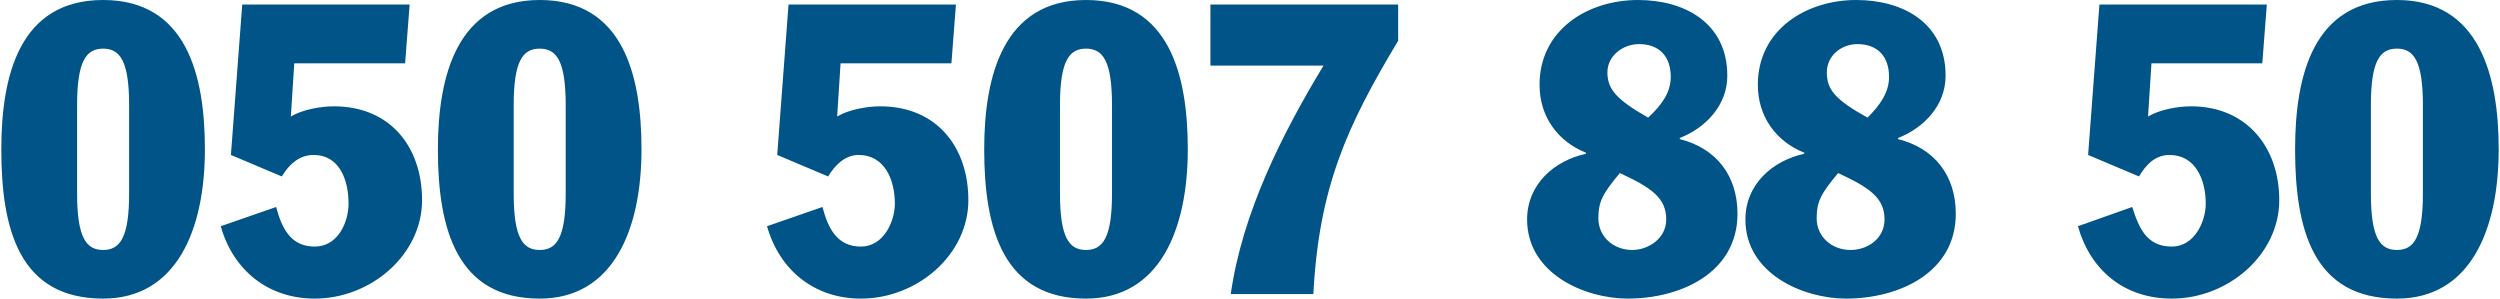
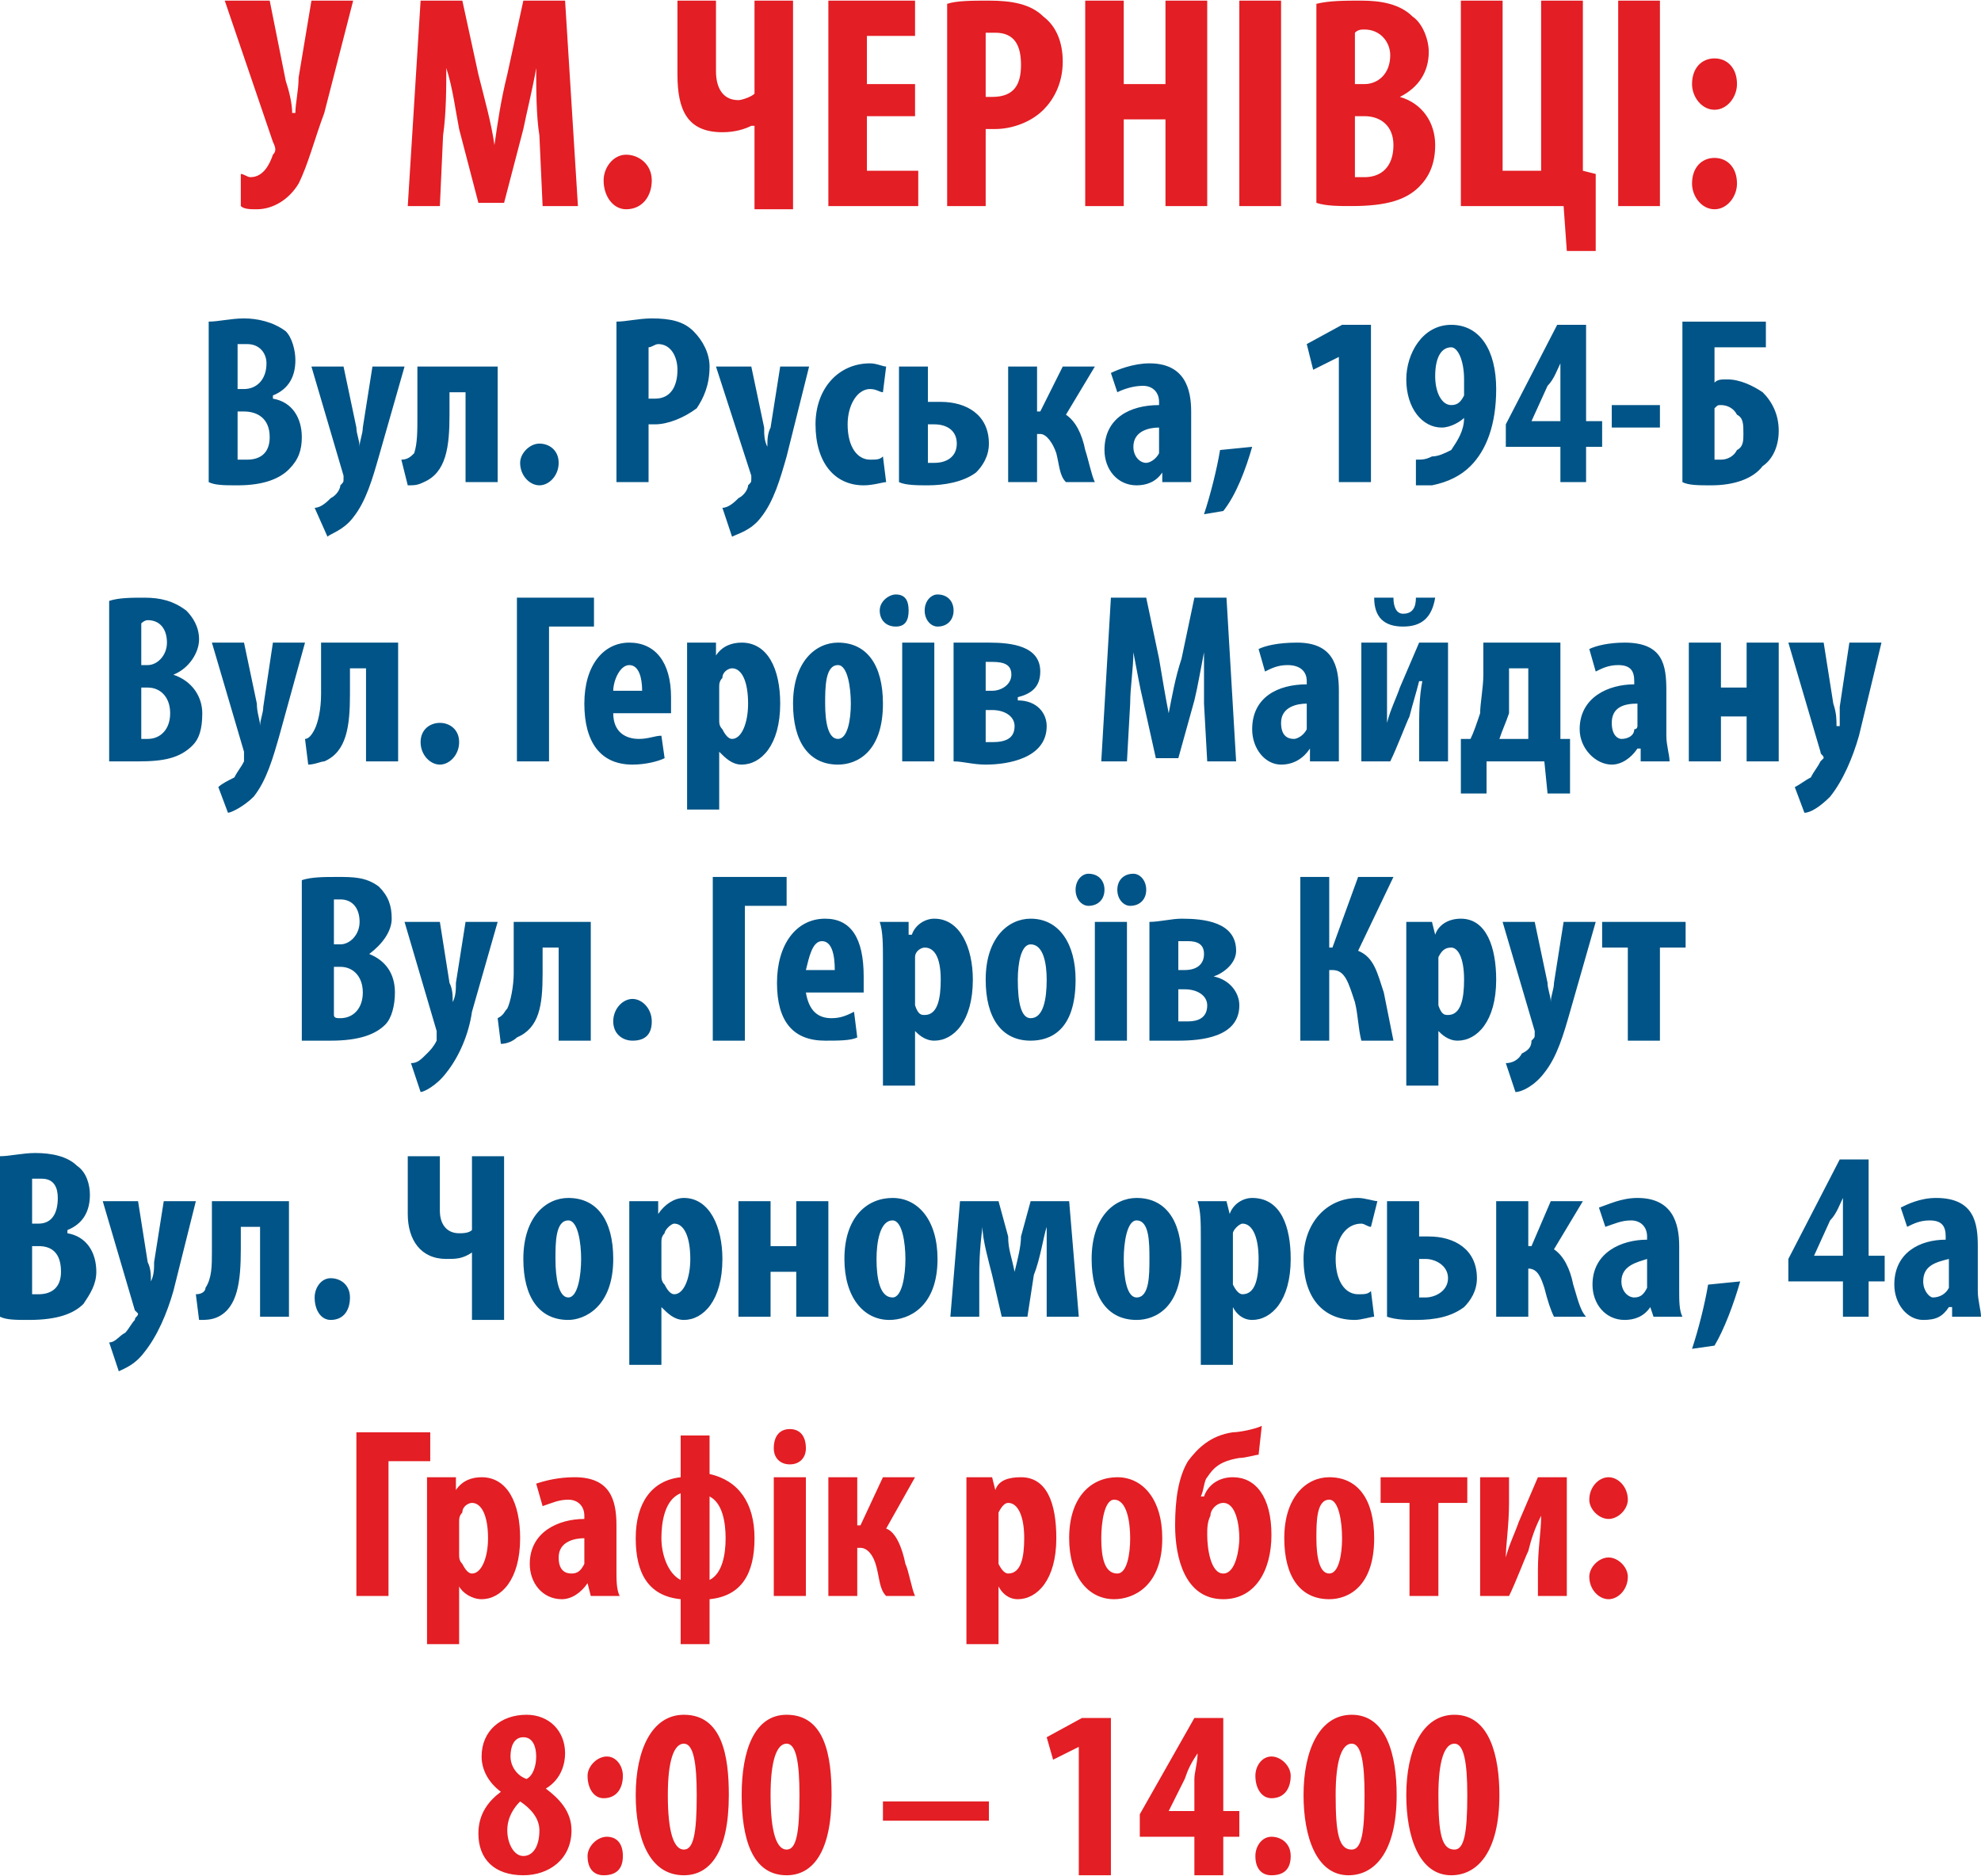
- <svg xmlns="http://www.w3.org/2000/svg" xml:space="preserve" width="51.884mm" height="6.197mm" version="1.1" style="shape-rendering:geometricPrecision; text-rendering:geometricPrecision; image-rendering:optimizeQuality; fill-rule:evenodd; clip-rule:evenodd" viewBox="0 0 2208 264">
+ <svg xmlns="http://www.w3.org/2000/svg" xml:space="preserve" width="34.658mm" height="32.826mm" version="1.1" style="shape-rendering:geometricPrecision; text-rendering:geometricPrecision; image-rendering:optimizeQuality; fill-rule:evenodd; clip-rule:evenodd" viewBox="0 0 617 584">
  <defs>
    <style type="text/css">
   
-     .fil0 {fill:#005487;fill-rule:nonzero}
+     .fil0 {fill:#E31E24;fill-rule:nonzero}
+     .fil1 {fill:#005487;fill-rule:nonzero}
   
  </style>
  </defs>
  <g id="Слой_x0020_1">
-     <path class="fil0" d="M0 132c0,71 16,132 90,132 65,0 90,-61 90,-132 0,-65 -16,-132 -90,-132 -74,0 -90,67 -90,132zm90 -89c15,0 23,11 23,50l0 78c0,39 -8,50 -23,50 -15,0 -23,-11 -23,-50l0 -78c0,-39 8,-50 23,-50zm113 94l45 19c6,-10 15,-19 28,-19 23,0 31,22 31,43 0,16 -9,38 -30,38 -21,0 -29,-16 -34,-35l-49 17c11,39 42,64 83,64 50,0 95,-39 95,-87 0,-47 -28,-83 -78,-83 -12,0 -28,3 -38,9l3 -47 98 0 4 -52 -148 0 -10 133 0 0zm183 -5c0,71 17,132 90,132 65,0 90,-61 90,-132 0,-65 -16,-132 -90,-132 -73,0 -90,67 -90,132zm90 -89c15,0 23,11 23,50l0 78c0,39 -8,50 -23,50 -15,0 -23,-11 -23,-50l0 -78c0,-39 8,-50 23,-50zm210 94l45 19c6,-10 15,-19 27,-19 23,0 32,22 32,43 0,16 -10,38 -30,38 -21,0 -29,-16 -34,-35l-49 17c11,39 42,64 83,64 50,0 95,-39 95,-87 0,-47 -28,-83 -78,-83 -12,0 -28,3 -38,9l3 -47 98 0 4 -52 -148 0 -10 133 0 0zm183 -5c0,71 17,132 90,132 65,0 90,-61 90,-132 0,-65 -16,-132 -90,-132 -73,0 -90,67 -90,132zm90 -89c15,0 23,11 23,50l0 78c0,39 -8,50 -23,50 -15,0 -23,-11 -23,-50l0 -78c0,-39 8,-50 23,-50zm110 15l100 0c-37,61 -72,131 -82,202l73 0c5,-95 30,-149 75,-224l0 -32 -166 0 0 54 0 0zm373 163c-17,0 -30,-12 -30,-28 0,-15 4,-22 19,-40 28,13 41,22 41,41 0,17 -16,27 -30,27l0 0zm6 -182c18,0 28,11 28,29 0,13 -7,24 -20,36 -28,-16 -36,-25 -36,-40 0,-15 14,-25 28,-25l0 0zm-1 -39c-44,0 -87,26 -87,75 0,28 16,50 41,60l0 1c-28,6 -52,27 -52,58 0,48 51,70 89,70 47,0 97,-23 97,-75 0,-34 -19,-58 -51,-66l0 -1c23,-9 42,-29 42,-55 0,-47 -38,-67 -79,-67l0 0zm188 221c-17,0 -30,-12 -30,-28 0,-15 4,-22 19,-40 28,13 41,22 41,41 0,17 -15,27 -30,27l0 0zm6 -182c18,0 28,11 28,29 0,13 -7,24 -19,36 -29,-16 -36,-25 -36,-40 0,-15 13,-25 27,-25l0 0zm-1 -39c-44,0 -87,26 -87,75 0,28 16,50 41,60l0 1c-28,6 -52,27 -52,58 0,48 51,70 89,70 47,0 97,-23 97,-75 0,-34 -19,-58 -51,-66l0 -1c23,-9 42,-29 42,-55 0,-47 -38,-67 -79,-67l0 0zm205 137l45 19c6,-10 14,-19 27,-19 23,0 32,22 32,43 0,16 -10,38 -30,38 -22,0 -29,-16 -35,-35l-48 17c11,39 41,64 83,64 50,0 95,-39 95,-87 0,-47 -29,-83 -78,-83 -12,0 -28,3 -38,9l3 -47 98 0 4 -52 -148 0 -10 133 0 0zm183 -5c0,71 16,132 90,132 65,0 90,-61 90,-132 0,-65 -17,-132 -90,-132 -74,0 -90,67 -90,132zm90 -89c15,0 23,11 23,50l0 78c0,39 -8,50 -23,50 -15,0 -23,-11 -23,-50l0 -78c0,-39 8,-50 23,-50z" />
+     <g id="_666767104">
+       <path class="fil0" d="M70 0l15 44c1,2 1,3 0,4 -1,3 -3,7 -7,7 -1,0 -2,-1 -3,-1l0 10c1,1 3,1 5,1 5,0 10,-3 13,-8 3,-6 5,-14 8,-22l9 -35 -13 0 -4 24c0,4 -1,8 -1,11l-1 0c0,-3 -1,-7 -2,-10l-5 -25 -14 0zm99 64l11 0 -4 -64 -13 0 -5 23c-2,8 -3,15 -4,22l0 0c-1,-7 -3,-14 -5,-22l-5 -23 -13 0 -4 64 10 0 1 -22c1,-7 1,-15 1,-21l0 0c2,6 3,14 4,19l6 23 8 0 6 -23c1,-5 3,-13 4,-19l0 0c0,6 0,15 1,21l1 22zm26 1c5,0 8,-4 8,-9 0,-5 -4,-8 -8,-8 -4,0 -7,4 -7,8 0,5 3,9 7,9zm16 -65l0 23c0,11 3,18 14,18 4,0 7,-1 9,-2l1 0 0 26 12 0 0 -65 -12 0 0 29c-1,1 -4,2 -5,2 -5,0 -7,-4 -7,-9l0 -22 -12 0zm74 26l-15 0 0 -15 15 0 0 -11 -27 0 0 64 28 0 0 -11 -16 0 0 -17 15 0 0 -10zm10 38l12 0 0 -24c1,0 2,0 3,0 5,0 11,-2 15,-6 3,-3 6,-8 6,-15 0,-6 -2,-11 -6,-14 -4,-4 -10,-5 -17,-5 -5,0 -10,0 -13,1l0 63zm12 -54c1,0 2,0 3,0 6,0 8,4 8,10 0,6 -2,10 -9,10 0,0 -1,0 -2,0l0 -20zm31 -10l0 64 12 0 0 -27 13 0 0 27 13 0 0 -64 -13 0 0 26 -13 0 0 -26 -12 0zm48 0l0 64 13 0 0 -64 -13 0zm24 63c3,1 7,1 11,1 11,0 17,-2 21,-6 3,-3 5,-7 5,-13 0,-7 -4,-13 -11,-15l0 0c6,-3 9,-8 9,-14 0,-4 -2,-9 -5,-11 -4,-4 -10,-5 -16,-5 -5,0 -10,0 -14,1l0 62zm12 -53c1,-1 2,-1 3,-1 5,0 8,4 8,8 0,6 -4,9 -8,9l-3 0 0 -16zm0 26l3 0c5,0 9,3 9,9 0,7 -4,10 -9,10 -1,0 -2,0 -3,0l0 -19zm33 -36l0 64 32 0 1 14 9 0 0 -24 -4 -1 0 -53 -13 0 0 53 -12 0 0 -53 -13 0zm49 0l0 64 13 0 0 -64 -13 0zm30 34c4,0 7,-4 7,-8 0,-5 -3,-8 -7,-8 -4,0 -7,3 -7,8 0,4 3,8 7,8zm0 31c4,0 7,-4 7,-8 0,-5 -3,-8 -7,-8 -4,0 -7,3 -7,8 0,4 3,8 7,8zm-423 381l0 51 10 0 0 -42 13 0 0 -9 -23 0zm22 66l10 0 0 -18 0 0c1,2 4,4 7,4 6,0 12,-6 12,-19 0,-11 -4,-19 -12,-19 -3,0 -6,1 -8,4l0 0 0 -4 -9 0c0,4 0,7 0,12l0 40zm10 -38c0,-1 0,-2 1,-3 0,-2 2,-3 3,-3 3,0 5,4 5,11 0,6 -2,11 -5,11 -1,0 -2,-1 -3,-3 -1,-1 -1,-2 -1,-3l0 -10zm49 1c0,-8 -2,-15 -13,-15 -5,0 -9,1 -12,2l2 7c3,-1 5,-2 8,-2 3,0 5,2 5,5l0 1c-8,0 -17,4 -17,14 0,6 4,11 10,11 3,0 6,-2 8,-5l0 0 1 4 9 0c-1,-2 -1,-5 -1,-8l0 -14zm-10 11c0,0 0,1 0,1 -1,2 -2,3 -4,3 -2,0 -4,-1 -4,-5 0,-5 5,-6 8,-6l0 7zm30 -39l0 13c-9,1 -14,8 -14,19 0,11 4,18 14,19l0 14 9 0 0 -14c10,-1 14,-8 14,-19 0,-11 -5,-18 -14,-20l0 -12 -9 0zm0 45c-4,-2 -6,-8 -6,-13 0,-5 1,-12 6,-14l0 27zm9 -26c4,2 5,8 5,13 0,5 -1,11 -5,13l0 -26zm30 31l0 -37 -10 0 0 37 10 0zm-5 -52c-3,0 -5,2 -5,6 0,3 2,5 5,5 3,0 5,-2 5,-5 0,-4 -2,-6 -5,-6zm12 15l0 37 9 0 0 -15 1 0c2,0 4,2 5,6 1,4 1,7 3,9l9 0c-1,-2 -2,-8 -3,-10 -1,-5 -3,-10 -6,-11l9 -16 -10 0 -7 15 -1 0 0 -15 -9 0zm43 52l10 0 0 -18 0 0c1,2 3,4 6,4 6,0 12,-6 12,-19 0,-11 -3,-19 -11,-19 -4,0 -7,1 -8,4l0 0 -1 -4 -8 0c0,4 0,7 0,12l0 40zm10 -38c0,-1 0,-2 0,-3 1,-2 2,-3 3,-3 3,0 5,4 5,11 0,6 -1,11 -5,11 -1,0 -2,-1 -3,-3 0,-1 0,-2 0,-3l0 -10zm37 -14c-8,0 -15,6 -15,19 0,12 6,19 14,19 6,0 15,-4 15,-19 0,-12 -6,-19 -14,-19zm-1 7c4,0 5,7 5,12 0,5 -1,11 -4,11 -4,0 -5,-5 -5,-11 0,-5 1,-12 4,-12zm46 -23c-2,1 -7,2 -9,2 -7,1 -11,5 -14,9 -3,5 -4,12 -4,20 0,10 3,23 15,23 10,0 15,-9 15,-20 0,-12 -5,-18 -12,-18 -5,0 -8,3 -9,6l-1 0c1,-2 1,-5 2,-6 2,-3 4,-5 10,-6 2,0 5,-1 6,-1l1 -9zm-7 35c0,3 -1,11 -5,11 -4,0 -5,-8 -5,-12 0,-2 0,-4 1,-6 0,-2 2,-4 4,-4 4,0 5,7 5,11zm28 -19c-7,0 -14,6 -14,19 0,12 5,19 14,19 6,0 14,-4 14,-19 0,-12 -5,-19 -14,-19zm0 7c3,0 4,7 4,12 0,5 -1,11 -4,11 -3,0 -4,-5 -4,-11 0,-5 0,-12 4,-12zm16 -7l0 8 9 0 0 29 9 0 0 -29 9 0 0 -8 -27 0zm31 0l0 37 9 0c2,-4 5,-12 6,-14 1,-4 2,-7 4,-11l0 0c0,5 -1,10 -1,17l0 8 9 0 0 -37 -9 0 -6 14c-1,3 -3,7 -4,11l0 0c0,-4 1,-10 1,-17l0 -8 -9 0zm40 13c3,0 6,-3 6,-6 0,-4 -3,-7 -6,-7 -3,0 -6,3 -6,7 0,3 3,6 6,6zm0 25c3,0 6,-3 6,-7 0,-3 -3,-6 -6,-6 -3,0 -6,3 -6,6 0,4 3,7 6,7zm-345 60c-4,3 -7,7 -7,13 0,8 5,13 14,13 8,0 15,-5 15,-14 0,-6 -4,-10 -8,-13l0 0c5,-3 6,-8 6,-11 0,-7 -5,-12 -12,-12 -8,0 -14,5 -14,13 0,4 2,8 6,11l0 0zm7 20c-3,0 -5,-4 -5,-8 0,-4 2,-7 4,-9 3,2 6,5 6,9 0,5 -2,8 -5,8zm0 -37c3,0 4,3 4,6 0,3 -1,6 -3,7 -3,-1 -5,-4 -5,-7 0,-3 1,-6 4,-6zm25 19c4,0 6,-3 6,-7 0,-3 -2,-6 -5,-6 -3,0 -6,3 -6,6 0,4 2,7 5,7zm0 24c4,0 6,-2 6,-6 0,-4 -2,-6 -5,-6 -3,0 -6,3 -6,6 0,4 2,6 5,6zm25 -50c-10,0 -15,11 -15,25 0,13 4,25 15,25 8,0 14,-7 14,-25 0,-12 -2,-25 -14,-25zm0 9c3,0 4,6 4,16 0,12 -1,17 -4,17 -3,0 -5,-5 -5,-17 0,-11 2,-16 5,-16zm32 -9c-10,0 -14,11 -14,25 0,13 3,25 14,25 8,0 14,-7 14,-25 0,-12 -2,-25 -14,-25zm0 9c3,0 4,6 4,16 0,12 -1,17 -4,17 -3,0 -5,-5 -5,-17 0,-11 2,-16 5,-16zm30 18l0 6 33 0 0 -6 -33 0zm61 23l10 0 0 -49 -9 0 -11 6 2 7 8 -4 0 0 0 40zm45 0l0 -12 5 0 0 -8 -5 0 0 -29 -9 0 -17 30 0 7 17 0 0 12 9 0zm-17 -20l0 0 5 -10c1,-3 2,-5 4,-8l0 0c0,3 -1,6 -1,8l0 10 -8 0zm32 -4c4,0 6,-3 6,-7 0,-3 -3,-6 -6,-6 -3,0 -5,3 -5,6 0,4 2,7 5,7zm0 24c4,0 6,-2 6,-6 0,-4 -3,-6 -6,-6 -3,0 -5,3 -5,6 0,4 2,6 5,6zm25 -50c-10,0 -15,11 -15,25 0,13 4,25 14,25 8,0 15,-7 15,-25 0,-12 -3,-25 -14,-25zm0 9c3,0 4,6 4,16 0,12 -1,17 -4,17 -4,0 -5,-5 -5,-17 0,-11 2,-16 5,-16zm32 -9c-10,0 -15,11 -15,25 0,13 4,25 14,25 8,0 15,-7 15,-25 0,-12 -3,-25 -14,-25zm0 9c3,0 4,6 4,16 0,12 -1,17 -4,17 -4,0 -5,-5 -5,-17 0,-11 2,-16 5,-16z" />
+       <path class="fil1" d="M65 150c2,1 5,1 9,1 8,0 13,-2 16,-5 3,-3 4,-6 4,-10 0,-6 -3,-11 -9,-12l0 -1c5,-2 7,-6 7,-11 0,-3 -1,-7 -3,-9 -4,-3 -9,-4 -13,-4 -4,0 -8,1 -11,1l0 50zm9 -43c1,0 2,0 3,0 4,0 6,3 6,6 0,5 -3,8 -7,8l-2 0 0 -14zm0 21l2 0c4,0 8,2 8,8 0,5 -3,7 -7,7 -1,0 -2,0 -3,0l0 -15zm23 -14l10 34c0,0 0,1 0,1 0,1 0,1 -1,2 0,1 -1,3 -3,4 -1,1 -3,3 -5,3l4 9c1,-1 5,-2 8,-6 4,-5 6,-12 8,-19l8 -28 -10 0 -3 19c0,2 -1,4 -1,6l0 0c0,-2 -1,-4 -1,-6l-4 -19 -10 0zm33 0l0 16c0,4 0,8 -1,11 -1,1 -2,2 -4,2l2 8c2,0 3,0 5,-1 7,-3 8,-11 8,-21l0 -7 5 0 0 28 10 0 0 -36 -25 0zm38 37c3,0 6,-3 6,-7 0,-4 -3,-6 -6,-6 -3,0 -6,3 -6,6 0,4 3,7 6,7zm24 -1l10 0 0 -18c1,0 1,0 2,0 4,0 9,-2 13,-5 2,-3 4,-7 4,-13 0,-4 -2,-8 -5,-11 -3,-3 -7,-4 -13,-4 -4,0 -8,1 -11,1l0 50zm10 -42c1,0 2,-1 3,-1 4,0 6,4 6,8 0,5 -2,9 -7,9 -1,0 -1,0 -2,0l0 -16zm21 6l11 34c0,0 0,1 0,1 0,1 0,1 -1,2 0,1 -1,3 -3,4 -1,1 -3,3 -5,3l3 9c2,-1 6,-2 9,-6 4,-5 6,-12 8,-19l7 -28 -9 0 -3 19c-1,2 -1,4 -1,6l0 0c-1,-2 -1,-4 -1,-6l-4 -19 -11 0zm52 28c-1,1 -2,1 -4,1 -4,0 -7,-4 -7,-11 0,-6 3,-11 7,-11 2,0 3,1 4,1l1 -8c-1,0 -3,-1 -5,-1 -10,0 -17,8 -17,19 0,12 6,19 15,19 3,0 6,-1 7,-1l-1 -8zm5 -28l0 36c2,1 6,1 9,1 5,0 11,-1 15,-4 2,-2 4,-5 4,-9 0,-9 -7,-13 -15,-13 -1,0 -2,0 -4,0l0 -11 -9 0zm9 18c1,0 2,0 2,0 4,0 7,2 7,6 0,4 -3,6 -7,6 0,0 -1,0 -2,0l0 -12zm25 -18l0 36 9 0 0 -15 1 0c2,0 4,3 5,6 1,4 1,7 3,9l9 0c-1,-2 -2,-7 -3,-10 -1,-5 -3,-9 -6,-11l9 -15 -10 0 -7 14 -1 0 0 -14 -9 0zm57 14c0,-7 -2,-15 -13,-15 -5,0 -10,2 -12,3l2 6c2,-1 5,-2 8,-2 3,0 5,2 5,5l0 1c-9,0 -17,4 -17,14 0,6 4,11 10,11 3,0 6,-1 8,-4l0 0 0 3 9 0c0,-2 0,-5 0,-8l0 -14zm-10 11c0,1 0,1 0,2 -1,2 -3,3 -4,3 -2,0 -4,-2 -4,-5 0,-5 5,-6 8,-6l0 6zm20 20c4,-5 7,-13 9,-20l-10 1c-1,6 -3,14 -5,20l6 -1zm36 -9l10 0 0 -49 -9 0 -11 6 2 8 8 -4 0 0 0 39zm24 1c2,0 3,0 5,0 5,-1 9,-3 12,-6 5,-5 8,-13 8,-24 0,-12 -5,-20 -14,-20 -9,0 -14,9 -14,17 0,9 5,15 11,15 3,0 6,-2 7,-3l0 0c0,4 -2,7 -4,10 -2,1 -4,2 -6,2 -2,1 -3,1 -5,1l0 8zm11 -43c2,0 4,4 4,10 0,3 0,4 0,5 -1,2 -2,3 -4,3 -3,0 -5,-4 -5,-9 0,-6 2,-9 5,-9zm42 42l0 -11 5 0 0 -8 -5 0 0 -30 -9 0 -16 31 0 7 17 0 0 11 8 0zm-17 -19l0 0 5 -11c2,-2 3,-5 4,-7l0 0c0,2 0,5 0,8l0 10 -9 0zm25 -5l0 7 15 0 0 -7 -15 0zm22 -26l0 50c2,1 5,1 9,1 7,0 13,-2 16,-6 3,-2 5,-6 5,-11 0,-5 -2,-9 -5,-12 -3,-2 -7,-4 -11,-4 -2,0 -3,0 -4,1l0 -11 16 0 0 -8 -26 0zm10 27c1,-1 1,-1 2,-1 2,0 4,1 5,3 2,1 2,3 2,6 0,2 0,4 -2,5 -1,2 -3,3 -5,3 -1,0 -1,0 -2,0l0 -16zm-500 110c2,0 5,0 9,0 8,0 13,-1 17,-5 2,-2 3,-5 3,-10 0,-5 -3,-10 -9,-12l0 0c5,-2 8,-7 8,-11 0,-4 -2,-7 -4,-9 -4,-3 -8,-4 -13,-4 -4,0 -8,0 -11,1l0 50zm10 -43c0,0 1,-1 2,-1 4,0 6,3 6,7 0,4 -3,7 -6,7l-2 0 0 -13zm0 20l2 0c4,0 7,3 7,8 0,5 -3,8 -7,8 -1,0 -2,0 -2,0l0 -16zm22 -14l10 34c0,1 0,1 0,2 0,0 0,1 0,1 -1,2 -2,3 -3,5 -2,1 -4,2 -5,3l3 8c1,0 5,-2 8,-5 4,-5 6,-12 8,-19l8 -29 -10 0 -3 20c0,2 -1,4 -1,6l0 0c0,-2 -1,-4 -1,-7l-4 -19 -10 0zm34 0l0 16c0,5 -1,9 -2,11 -1,2 -2,3 -3,3l1 8c2,0 4,-1 5,-1 7,-3 8,-11 8,-21l0 -8 5 0 0 29 10 0 0 -37 -24 0zm37 38c3,0 6,-3 6,-7 0,-4 -3,-6 -6,-6 -3,0 -6,2 -6,6 0,4 3,7 6,7zm24 -52l0 51 10 0 0 -42 14 0 0 -9 -24 0zm48 36c0,-1 0,-2 0,-5 0,-11 -5,-17 -13,-17 -8,0 -14,7 -14,19 0,12 5,19 15,19 4,0 8,-1 10,-2l-1 -7c-2,0 -4,1 -7,1 -4,0 -8,-2 -8,-8l18 0zm-18 -7c0,-3 2,-8 5,-8 3,0 4,4 4,8l-9 0zm23 37l10 0 0 -18 0 0c2,2 4,4 7,4 6,0 12,-6 12,-19 0,-11 -4,-19 -12,-19 -3,0 -6,1 -8,4l0 0 0 -4 -9 0c0,4 0,7 0,12l0 40zm10 -38c0,-1 0,-2 1,-3 0,-2 2,-3 3,-3 3,0 5,4 5,11 0,6 -2,11 -5,11 -1,0 -2,-1 -3,-3 -1,-1 -1,-2 -1,-3l0 -10zm37 -14c-7,0 -14,6 -14,19 0,12 5,19 14,19 6,0 14,-4 14,-19 0,-12 -5,-19 -14,-19zm0 7c3,0 4,7 4,12 0,5 -1,11 -4,11 -3,0 -4,-5 -4,-11 0,-5 0,-12 4,-12zm30 30l0 -37 -10 0 0 37 10 0zm-12 -42c3,0 4,-2 4,-5 0,-3 -1,-5 -4,-5 -2,0 -5,2 -5,5 0,3 2,5 5,5zm13 0c3,0 5,-2 5,-5 0,-3 -2,-5 -5,-5 -2,0 -4,2 -4,5 0,3 2,5 4,5zm5 42c3,0 6,1 10,1 7,0 19,-2 19,-12 0,-4 -3,-8 -9,-8l0 -1c4,-1 7,-3 7,-8 0,-8 -9,-9 -16,-9 -4,0 -8,0 -11,0l0 37zm10 -31c1,0 1,0 2,0 4,0 6,1 6,4 0,3 -3,5 -6,5l-2 0 0 -9zm0 15l2 0c4,0 7,2 7,5 0,4 -3,5 -7,5 0,0 -1,0 -2,0l0 -10zm69 16l9 0 -3 -51 -10 0 -4 19c-2,6 -3,12 -4,17l0 0c-1,-5 -2,-11 -3,-17l-4 -19 -11 0 -3 51 8 0 1 -18c0,-5 1,-11 1,-16l0 0c1,5 2,11 3,15l4 18 7 0 5 -18c1,-4 2,-10 3,-15l0 0c0,5 0,11 0,16l1 18zm41 -22c0,-8 -2,-15 -13,-15 -6,0 -10,1 -12,2l2 7c2,-1 4,-2 7,-2 4,0 6,2 6,5l0 1c-9,0 -17,4 -17,14 0,6 4,11 9,11 4,0 7,-2 9,-5l0 0 0 4 9 0c0,-2 0,-5 0,-8l0 -14zm-10 11c0,0 0,1 0,1 -1,2 -3,3 -4,3 -2,0 -4,-1 -4,-5 0,-5 5,-6 8,-6l0 7zm17 -26l0 37 9 0c2,-4 5,-12 6,-14 1,-4 2,-7 3,-11l1 0c-1,5 -1,10 -1,17l0 8 9 0 0 -37 -9 0 -6 14c-1,3 -3,7 -4,11l0 0c0,-4 0,-10 0,-17l0 -8 -8 0zm4 -14c0,6 3,9 9,9 6,0 9,-3 10,-9l-6 0c0,3 -1,5 -4,5 -2,0 -3,-2 -3,-5l-6 0zm34 14l0 10c0,4 -1,9 -1,12 -1,3 -2,6 -3,8l-3 0 0 17 8 0 0 -10 18 0 1 10 7 0 0 -17 -3 0 0 -30 -24 0zm8 8l6 0 0 22 -9 0c1,-3 2,-5 3,-8 0,-4 0,-7 0,-11l0 -3zm49 7c0,-8 -1,-15 -13,-15 -5,0 -9,1 -11,2l2 7c2,-1 4,-2 7,-2 4,0 5,2 5,5l0 1c-8,0 -17,4 -17,14 0,6 5,11 10,11 3,0 6,-2 8,-5l1 0 0 4 9 0c0,-2 -1,-5 -1,-8l0 -14zm-9 11c0,0 0,1 -1,1 0,2 -2,3 -4,3 -1,0 -3,-1 -3,-5 0,-5 4,-6 8,-6l0 7zm16 -26l0 37 10 0 0 -14 8 0 0 14 10 0 0 -37 -10 0 0 14 -8 0 0 -14 -10 0zm31 0l10 34c0,1 1,1 1,2 0,0 -1,1 -1,1 -1,2 -2,3 -3,5 -2,1 -3,2 -5,3l3 8c2,0 5,-2 8,-5 4,-5 7,-12 9,-19l7 -29 -10 0 -3 20c0,2 0,4 0,6l-1 0c0,-2 0,-4 -1,-7l-3 -19 -11 0zm-463 124c2,0 5,0 9,0 9,0 14,-2 17,-5 2,-2 3,-6 3,-10 0,-6 -3,-10 -8,-12l0 0c4,-3 7,-7 7,-11 0,-4 -1,-7 -4,-10 -4,-3 -8,-3 -13,-3 -4,0 -8,0 -11,1l0 50zm10 -44c0,0 1,0 2,0 4,0 6,3 6,7 0,4 -3,7 -6,7l-2 0 0 -14zm0 21l2 0c4,0 7,3 7,8 0,5 -3,8 -7,8 -1,0 -2,0 -2,-1l0 -15zm22 -14l10 34c0,1 0,1 0,1 0,1 0,1 0,2 -1,2 -2,3 -3,4 -2,2 -3,3 -5,3l3 9c1,0 5,-2 8,-6 4,-5 7,-12 8,-19l8 -28 -10 0 -3 19c0,2 0,4 -1,6l0 0c0,-2 0,-4 -1,-6l-3 -19 -11 0zm34 0l0 16c0,4 -1,9 -2,11 -1,1 -1,2 -3,3l1 8c2,0 4,-1 5,-2 7,-3 8,-10 8,-20l0 -8 5 0 0 29 10 0 0 -37 -24 0zm37 37c4,0 6,-2 6,-6 0,-4 -3,-7 -6,-7 -3,0 -6,3 -6,7 0,4 3,6 6,6zm25 -51l0 51 10 0 0 -42 13 0 0 -9 -23 0zm47 36c0,-1 0,-3 0,-5 0,-12 -4,-18 -12,-18 -9,0 -15,8 -15,20 0,12 5,18 15,18 4,0 8,0 10,-1l-1 -8c-2,1 -4,2 -7,2 -4,0 -7,-2 -8,-8l18 0zm-18 -7c1,-4 2,-9 5,-9 3,0 4,4 4,9l-9 0zm24 36l10 0 0 -17 0 0c1,1 3,3 6,3 6,0 12,-6 12,-19 0,-10 -4,-19 -12,-19 -3,0 -6,2 -7,5l-1 0 0 -4 -9 0c1,3 1,7 1,12l0 39zm10 -38c0,0 0,-1 0,-2 0,-2 2,-3 3,-3 3,0 5,3 5,10 0,6 -1,11 -5,11 -1,0 -2,0 -3,-3 0,0 0,-1 0,-3l0 -10zm36 -14c-7,0 -14,6 -14,19 0,12 5,19 14,19 6,0 14,-3 14,-19 0,-11 -5,-19 -14,-19zm0 8c4,0 5,6 5,11 0,6 -1,12 -5,12 -3,0 -4,-5 -4,-12 0,-5 1,-11 4,-11zm30 30l0 -37 -10 0 0 37 10 0zm-12 -42c3,0 5,-2 5,-5 0,-3 -2,-5 -5,-5 -2,0 -4,2 -4,5 0,3 2,5 4,5zm13 0c3,0 5,-2 5,-5 0,-3 -2,-5 -4,-5 -3,0 -5,2 -5,5 0,3 2,5 4,5zm6 42c2,0 5,0 9,0 7,0 19,-1 19,-11 0,-4 -3,-8 -8,-9l0 0c3,-1 7,-4 7,-8 0,-9 -10,-10 -17,-10 -3,0 -7,1 -10,1l0 37zm9 -31c1,0 2,0 3,0 3,0 5,1 5,4 0,3 -2,5 -6,5l-2 0 0 -9zm0 15l2 0c4,0 7,2 7,5 0,4 -3,5 -6,5 -1,0 -2,0 -3,0l0 -10zm38 -35l0 51 9 0 0 -22 1 0c4,0 5,4 7,10 1,4 1,8 2,12l10 0c-1,-5 -2,-10 -3,-15 -2,-6 -3,-11 -8,-13l11 -23 -11 0 -8 22 -1 0 0 -22 -9 0zm33 65l10 0 0 -17 0 0c1,1 3,3 6,3 6,0 12,-6 12,-19 0,-10 -3,-19 -11,-19 -4,0 -7,2 -8,5l0 0 -1 -4 -8 0c0,3 0,7 0,12l0 39zm10 -38c0,0 0,-1 0,-2 1,-2 2,-3 4,-3 2,0 4,3 4,10 0,6 -1,11 -5,11 -1,0 -2,0 -3,-3 0,0 0,-1 0,-3l0 -10zm20 -13l10 34c0,1 0,1 0,1 0,1 0,1 -1,2 0,2 -1,3 -3,4 -1,2 -3,3 -5,3l3 9c2,0 6,-2 9,-6 4,-5 6,-12 8,-19l8 -28 -10 0 -3 19c0,2 -1,4 -1,6l0 0c0,-2 -1,-4 -1,-6l-4 -19 -10 0zm31 0l0 8 8 0 0 29 10 0 0 -29 8 0 0 -8 -26 0zm-499 123c2,1 5,1 9,1 9,0 14,-2 17,-5 2,-3 4,-6 4,-10 0,-6 -3,-11 -9,-12l0 -1c5,-2 7,-6 7,-11 0,-3 -1,-7 -4,-9 -3,-3 -8,-4 -13,-4 -4,0 -8,1 -11,1l0 50zm10 -43c0,0 1,0 3,0 4,0 5,3 5,6 0,5 -2,8 -6,8l-2 0 0 -14zm0 21l2 0c4,0 7,2 7,8 0,5 -3,7 -7,7 -1,0 -2,0 -2,0l0 -15zm22 -14l10 34c0,0 1,1 1,1 0,1 -1,1 -1,2 -1,1 -2,3 -3,4 -2,1 -3,3 -5,3l3 9c2,-1 5,-2 8,-6 4,-5 7,-12 9,-19l7 -28 -10 0 -3 19c0,2 0,4 -1,6l0 0c0,-2 0,-4 -1,-6l-3 -19 -11 0zm34 0l0 16c0,4 0,8 -2,11 0,1 -1,2 -3,2l1 8c2,0 4,0 6,-1 6,-3 7,-11 7,-21l0 -7 6 0 0 28 9 0 0 -36 -24 0zm37 37c4,0 6,-3 6,-7 0,-4 -3,-6 -6,-6 -3,0 -5,3 -5,6 0,4 2,7 5,7zm24 -51l0 18c0,8 4,14 12,14 3,0 5,0 8,-2l0 0 0 21 10 0 0 -51 -10 0 0 23c-1,1 -3,1 -4,1 -4,0 -6,-3 -6,-7l0 -17 -10 0zm50 13c-7,0 -14,6 -14,19 0,12 5,19 14,19 5,0 14,-4 14,-19 0,-12 -5,-19 -14,-19zm0 7c3,0 4,7 4,12 0,5 -1,12 -4,12 -3,0 -4,-6 -4,-12 0,-5 0,-12 4,-12zm19 45l10 0 0 -18 0 0c2,2 4,4 7,4 6,0 12,-6 12,-19 0,-10 -4,-19 -12,-19 -3,0 -6,2 -8,5l0 0 0 -4 -9 0c0,3 0,7 0,11l0 40zm10 -38c0,-1 0,-2 1,-3 0,-1 2,-3 3,-3 3,0 5,4 5,11 0,6 -2,11 -5,11 -1,0 -2,-1 -3,-3 -1,-1 -1,-2 -1,-3l0 -10zm24 -13l0 36 10 0 0 -14 8 0 0 14 10 0 0 -36 -10 0 0 14 -8 0 0 -14 -10 0zm48 -1c-8,0 -15,6 -15,19 0,12 6,19 14,19 6,0 15,-4 15,-19 0,-12 -6,-19 -14,-19zm0 7c3,0 4,7 4,12 0,5 -1,12 -4,12 -4,0 -5,-6 -5,-12 0,-5 1,-12 5,-12zm18 30l9 0 0 -12c0,-4 0,-8 1,-16l0 0c0,4 2,11 3,15l3 13 8 0 2 -13c2,-5 3,-12 4,-15l0 0c0,8 0,12 0,16l0 12 10 0 -3 -36 -12 0 -3 11c0,3 -1,7 -2,11l0 0c-1,-5 -2,-7 -2,-11l-3 -11 -12 0 -3 36zm58 -37c-7,0 -14,6 -14,19 0,12 5,19 14,19 6,0 14,-4 14,-19 0,-12 -5,-19 -14,-19zm0 7c4,0 4,7 4,12 0,5 0,12 -4,12 -3,0 -4,-6 -4,-12 0,-5 1,-12 4,-12zm20 45l10 0 0 -18 0 0c1,2 3,4 6,4 6,0 12,-6 12,-19 0,-10 -3,-19 -12,-19 -3,0 -6,2 -7,5l0 0 -1 -4 -9 0c1,3 1,7 1,11l0 40zm10 -38c0,-1 0,-2 0,-3 0,-1 2,-3 3,-3 3,0 5,4 5,11 0,6 -1,11 -5,11 -1,0 -2,-1 -3,-3 0,-1 0,-2 0,-3l0 -10zm43 15c-1,1 -2,1 -4,1 -4,0 -7,-4 -7,-11 0,-6 3,-11 8,-11 1,0 2,1 3,1l2 -8c-1,0 -4,-1 -6,-1 -10,0 -17,8 -17,19 0,12 6,19 16,19 2,0 5,-1 6,-1l-1 -8zm5 -28l0 36c3,1 6,1 9,1 6,0 11,-1 15,-4 2,-2 4,-5 4,-9 0,-9 -7,-13 -15,-13 -1,0 -2,0 -3,0l0 -11 -10 0zm10 18c0,0 1,0 2,0 3,0 7,2 7,6 0,4 -4,6 -7,6 -1,0 -2,0 -2,0l0 -12zm24 -18l0 36 10 0 0 -15 0 0c3,0 4,3 5,6 1,4 2,7 3,9l10 0c-2,-2 -3,-7 -4,-10 -1,-5 -3,-9 -6,-11l9 -15 -10 0 -6 14 -1 0 0 -14 -10 0zm57 14c0,-7 -2,-15 -13,-15 -5,0 -9,2 -12,3l2 6c3,-1 5,-2 8,-2 3,0 5,2 5,5l0 1c-8,0 -17,4 -17,14 0,6 4,11 10,11 3,0 6,-1 8,-4l0 0 1 3 9 0c-1,-2 -1,-5 -1,-8l0 -14zm-10 11c0,1 0,1 0,2 -1,2 -2,3 -4,3 -2,0 -4,-2 -4,-5 0,-5 5,-6 8,-7l0 7zm21 20c3,-5 6,-13 8,-20l-10 1c-1,6 -3,14 -5,20l7 -1zm48 -9l0 -11 5 0 0 -8 -5 0 0 -30 -9 0 -16 31 0 7 17 0 0 11 8 0zm-17 -19l0 0 5 -11c2,-2 3,-5 4,-7l0 0c0,2 0,5 0,8l0 10 -9 0zm51 -3c0,-7 -1,-15 -13,-15 -5,0 -9,2 -11,3l2 6c2,-1 4,-2 7,-2 4,0 5,2 5,5l0 1c-8,0 -16,4 -16,14 0,6 4,11 9,11 4,0 6,-1 8,-4l1 0 0 3 9 0c0,-2 -1,-5 -1,-8l0 -14zm-9 11c0,1 0,1 0,2 -1,2 -3,3 -5,3 -1,0 -3,-2 -3,-5 0,-5 4,-6 8,-7l0 7z" />
+     </g>
  </g>
</svg>
